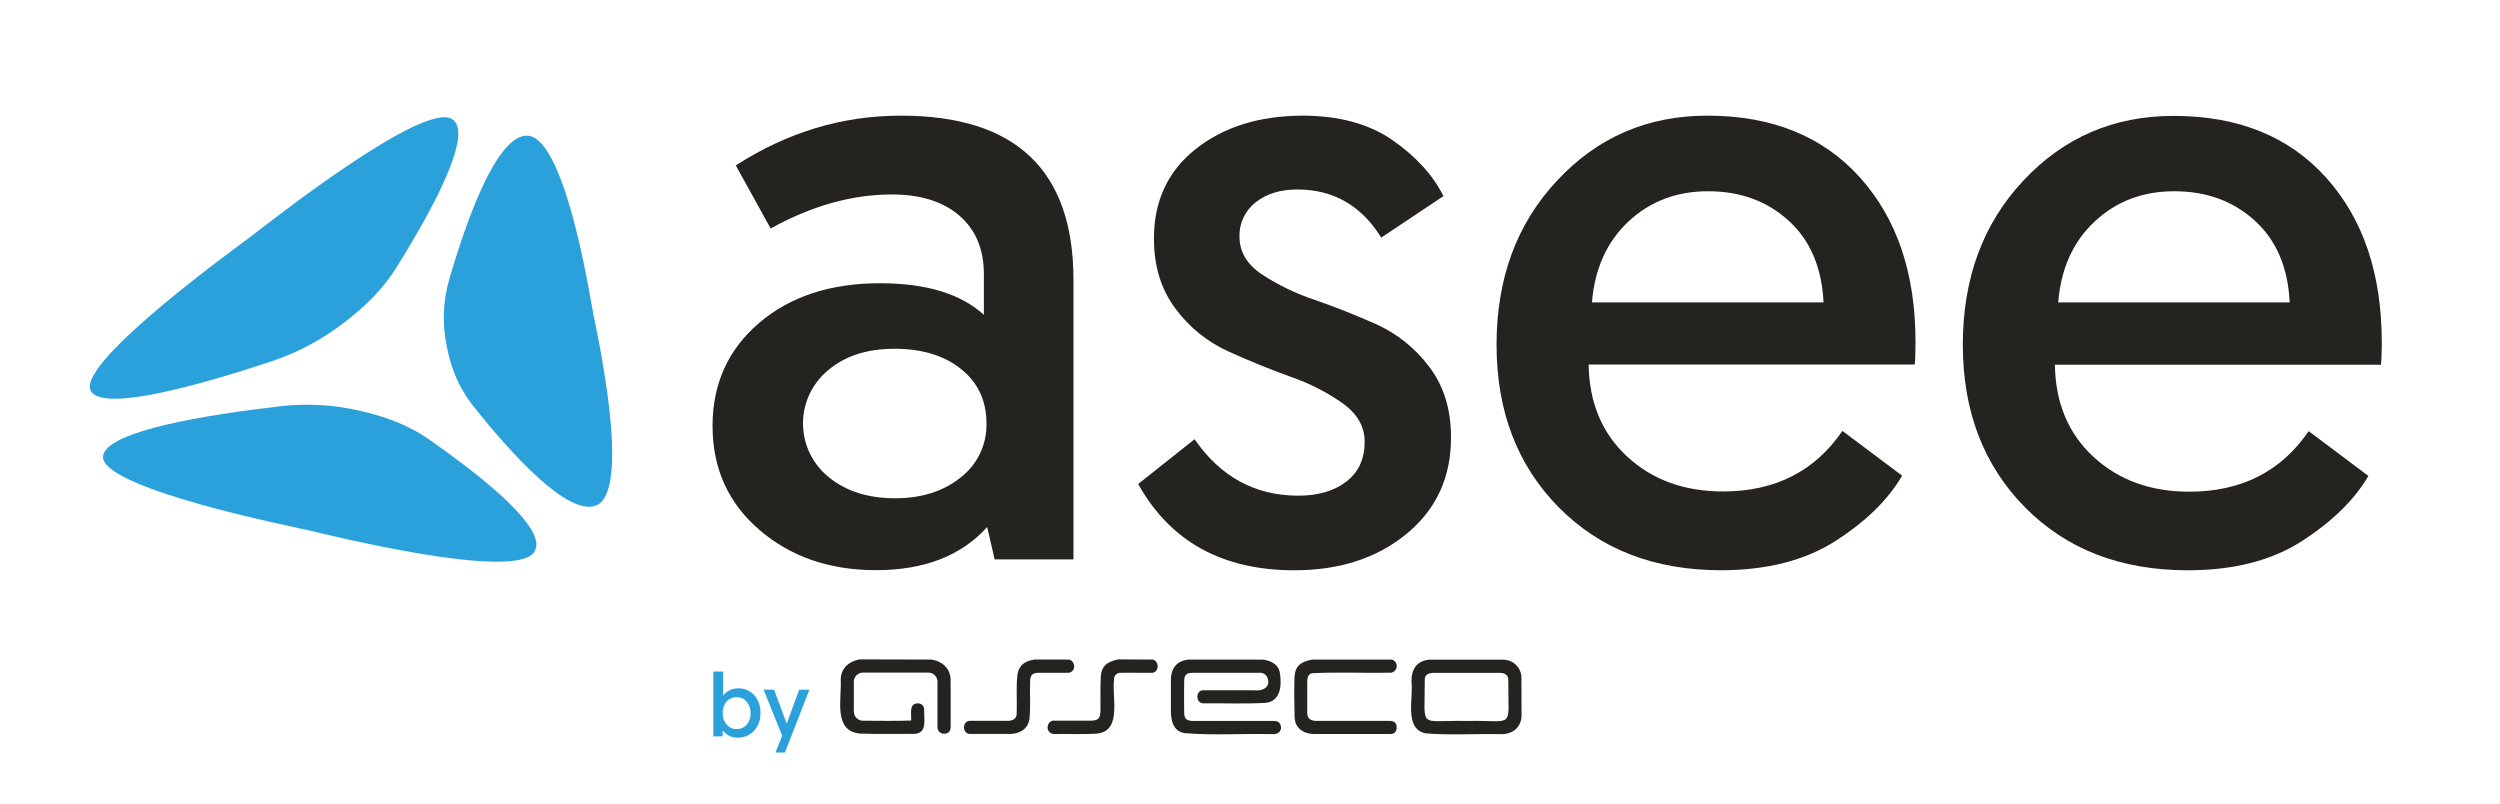
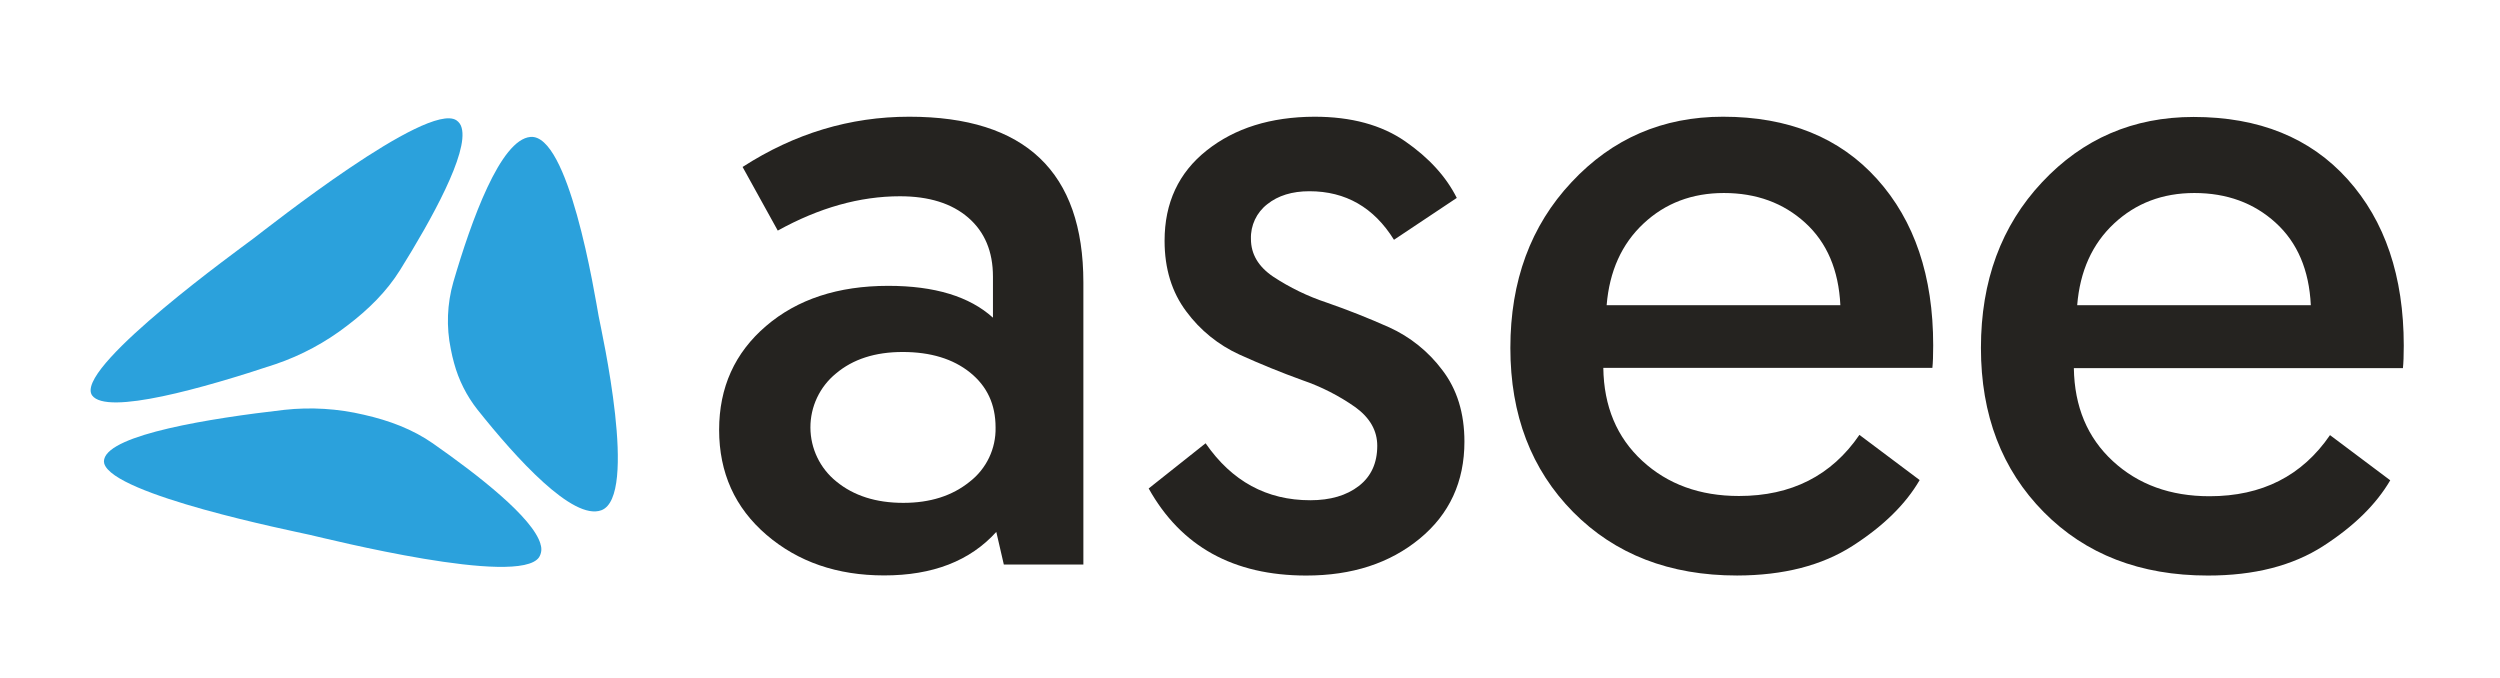
- <svg xmlns="http://www.w3.org/2000/svg" viewBox="0 0 837.66 269.16">
+ <svg xmlns="http://www.w3.org/2000/svg" viewBox="0 0 830 225">
  <defs>
    <style>.cls-1{fill:#2ba1dc;}.cls-2{fill:#252320;}</style>
  </defs>
  <g id="full_color" data-name="full color">
    <path class="cls-1" d="M191.52,71.29c-3.86-13.77-9.11-26.35-15.39-25.83-10,.83-19.68,27.85-25.63,48.21a46.57,46.57,0,0,0-.83,22.24c.3,1.58.66,3.14,1.09,4.67A43.2,43.2,0,0,0,158.52,136c12.88,16.18,31.65,36.89,41.11,33.41,12.37-4.55.12-59.21-.87-64.39-.51-2.69-3.07-18.91-7.24-33.74" />
    <path class="cls-1" d="M153.27,42.44a4.22,4.22,0,0,0-1.78-2.53c-9.73-6.22-62.28,35.44-67.34,39.26-4.9,3.71-56.81,41.1-53.95,51.28a2.53,2.53,0,0,0,.39.83c4.85,6.71,37.15-2.48,60.92-10.39a82.1,82.1,0,0,0,23.72-12.75c7.12-5.39,13.15-11.37,17.58-18.47,10.46-16.76,22.78-38.95,20.46-47.23" />
    <path class="cls-1" d="M179.46,180.66c-2.46-8.76-20.78-23-35.75-33.46-6.65-4.64-14.36-7.57-22.88-9.5a78,78,0,0,0-26.44-1.63c-24.73,2.83-57.77,8.13-59.79,16.36a2.82,2.82,0,0,0,0,1.44c2.94,10.45,62.41,22.38,68.17,23.68,6,1.36,69.51,17.32,76.2,7.46a5,5,0,0,0,.46-4.35" />
    <path class="cls-2" d="M238.75,142.72q0-21.14,15.57-34.48T294.91,94.9q23.07,0,34.75,10.57V91.84q0-12.5-8.21-19.59T298.8,65.16q-20,0-40.58,11.4L246.54,55.43q25.85-16.68,55.32-16.68,57.81,0,57.82,55v93.68H333.27l-2.5-10.84q-13.06,14.46-37.25,14.45-23.36,0-39.06-13.48T238.75,142.72ZM277.54,124a23.08,23.08,0,0,0,.13,35.86q8.63,7.09,22.24,7.09,13.35,0,22-7a22.15,22.15,0,0,0,8.62-18.07q0-11.4-8.48-18.21t-22.38-6.81Q286,116.86,277.54,124Z" />
    <path class="cls-2" d="M381.36,162.17l18.9-15q13.07,18.92,34.75,18.91,10,0,16.12-4.73T457.25,148q0-7.5-7.23-12.78a69.91,69.91,0,0,0-17.65-9q-10.42-3.77-20.85-8.49a45.26,45.26,0,0,1-17.66-14.31q-7.22-9.59-7.22-23.49,0-18.9,14-30T436.4,38.75q18.35,0,30.16,8.2t17.09,18.76L462.8,79.61q-10-16.11-28.07-16.12-8.62,0-14,4.31a14,14,0,0,0-5.42,11.53q0,7.52,7.37,12.51a75.17,75.17,0,0,0,17.79,8.62q10.43,3.62,20.71,8.2a45.53,45.53,0,0,1,17.65,14.18q7.36,9.58,7.36,23.77,0,20-14.87,32.24t-37.66,12.23Q397.48,191.08,381.36,162.17Z" />
    <path class="cls-2" d="M522.29,170q-20.85-21.12-20.85-54.49t20.29-55Q542,38.75,572.05,38.75q32.52,0,51.15,20.71t18.62,55.18c0,3.33-.09,5.84-.27,7.5H532.3q.27,19.19,12.93,30.86t32.1,11.67q26.13,0,40-20.29l20,15q-6.95,12-22.23,21.82t-38.37,9.87Q543.14,191.08,522.29,170Zm11.12-68.67H611q-.84-17.51-11.68-27.38t-27-9.87q-15.86,0-26.69,10.15T533.41,101.29Z" />
    <path class="cls-2" d="M678.52,170q-20.85-21.12-20.85-54.49t20.29-55q20.28-21.68,50.31-21.68,32.54,0,51.15,20.71t18.63,55.18c0,3.33-.1,5.84-.28,7.5H688.52q.29,19.19,12.93,30.86t32.11,11.67q26.12,0,40-20.29l20,15q-7,12-22.24,21.82T733,191.08Q699.36,191.08,678.52,170Zm11.11-68.67h77.56q-.83-17.51-11.67-27.38t-27-9.87q-15.84,0-26.68,10.15T689.63,101.29Z" />
-     <path class="cls-2" d="M423.19,221c2.81.41,5.4,1.72,5.69,4.77.64,4.07.1,9.44-5.05,9.74-6.81.38-13.66.08-20.48.15-2.9.13-2.89-4.67.13-4.37H420c3.14.41,6.23-1.14,4.46-4.67a2.92,2.92,0,0,0-2.83-1.19q-11,0-22,0c-2.09.05-2.81.66-2.85,2.75-.06,3.51-.06,7,0,10.54,0,2.18.82,2.84,3.16,2.84H426.7c1.45,0,2.19.51,2.46,1.67.43,1.76-1.05,2.94-2.73,2.74-9.8-.21-19.69.47-29.46-.31-4.11-.62-4.75-4.7-4.64-8.2,0-2.95,0-5.9,0-8.85-.21-4.13,1.52-7.21,5.91-7.6Z" />
-     <path class="cls-2" d="M312.15,221c3.59.55,6.42,3.06,6.38,7.07,0,5.14,0,10.27,0,15.41,0,1.55-.76,2.35-2.15,2.36a2.16,2.16,0,0,1-2.26-2.4c0-4.87,0-9.74,0-14.61a3.14,3.14,0,0,0-3.45-3.47H289.56a3.14,3.14,0,0,0-3.47,3.45c0,3.19,0,6.37,0,9.56a3.07,3.07,0,0,0,3.09,3.12c5.37,0,10.74.13,16.11-.06.18-2-.88-5.79,2.24-5.75a2,2,0,0,1,2.12,2c-.14,3,1.26,8.07-3.31,8.21-6.08,0-12.18.13-18.26-.1-9-.88-6-11.72-6.38-18,0-3.79,2.61-6.1,6.21-6.86Z" />
-     <path class="cls-2" d="M509.81,240.34c-.52,4.09-3.62,5.85-7.54,5.65-8.18-.18-16.43.41-24.57-.27-7.25-1.42-4.12-11.71-4.75-17.07-.18-4.14,1.62-7.28,6-7.62h24.77a6.16,6.16,0,0,1,6.06,5.67Zm-18.35,1.23v0c16.27-.37,13.87,3.23,13.91-13.53.12-2.13-1.49-2.68-3.38-2.59H480.71c-1.62-.05-3.45.37-3.32,2.35C477.45,244.74,474.92,241.2,491.46,241.57Z" />
-     <path class="cls-2" d="M466.32,221a2.25,2.25,0,0,1-.84,4.41c-8.6.15-17.24-.29-25.82.17-1.44.21-1.64,1.75-1.65,2.95,0,3.3,0,6.61,0,9.91-.1,2.53,1.22,3.17,3.54,3.1H465.6c1.69,0,2.51.88,2.37,2.47a1.92,1.92,0,0,1-2,1.92q-13,0-25.92,0c-3.5-.11-6.28-2.07-6.28-5.92-.12-4.22-.16-8.44-.05-12.66s2-5.58,5.9-6.34Z" />
-     <path class="cls-2" d="M386.3,221c2.37.67,2.06,4.66-.64,4.43-3.41.06-6.83-.07-10.24,0a2.11,2.11,0,0,0-2.14,2.34c-.79,5.71,2.72,16.94-5.44,18-4.78.37-9.62.08-14.42.16a2.18,2.18,0,0,1-2.26-3,2,2,0,0,1,2.26-1.45H365c3.07,0,3.72-.64,3.73-3.67,0-3.53-.06-7.08.08-10.61.09-4,2.08-5.5,5.9-6.26Z" />
-     <path class="cls-2" d="M358.31,221a2.29,2.29,0,0,1,1.56,1.85,2.08,2.08,0,0,1-2.18,2.58c-3.32,0-6.65,0-10,0-1.71.1-2.4.76-2.53,2.46-.19,4.29.22,8.63-.22,12.91-.43,3.49-3.3,5.11-6.61,5.12q-6.54,0-13.1,0c-2.94.2-3-4.6,0-4.4h11.94c1.76.14,3.57-.49,3.49-2.54.16-4.38-.27-8.82.29-13.17.54-3.14,2.77-4.42,5.77-4.83Z" />
-     <path class="cls-1" d="M239,246.76V225h3.27v8.14a6.08,6.08,0,0,1,5.08-2.49,6.9,6.9,0,0,1,5.39,2.3,8.61,8.61,0,0,1,2.06,6,8.33,8.33,0,0,1-2.15,5.91,7.21,7.21,0,0,1-5.51,2.29,6.08,6.08,0,0,1-5-2.43v2Zm3.15-7.78a5.67,5.67,0,0,0,1.28,3.76,4.18,4.18,0,0,0,3.38,1.53,4.34,4.34,0,0,0,3.36-1.46,5.45,5.45,0,0,0,1.33-3.83,5.69,5.69,0,0,0-1.31-3.87,4.24,4.24,0,0,0-3.35-1.5,4.39,4.39,0,0,0-3.37,1.44A5.59,5.59,0,0,0,242.17,239Z" />
-     <path class="cls-1" d="M263,252.14h-3.15l2.22-5.65-6.22-15.41h3.52l4.23,11.42,4.18-11.42h3.42Z" />
  </g>
</svg>
